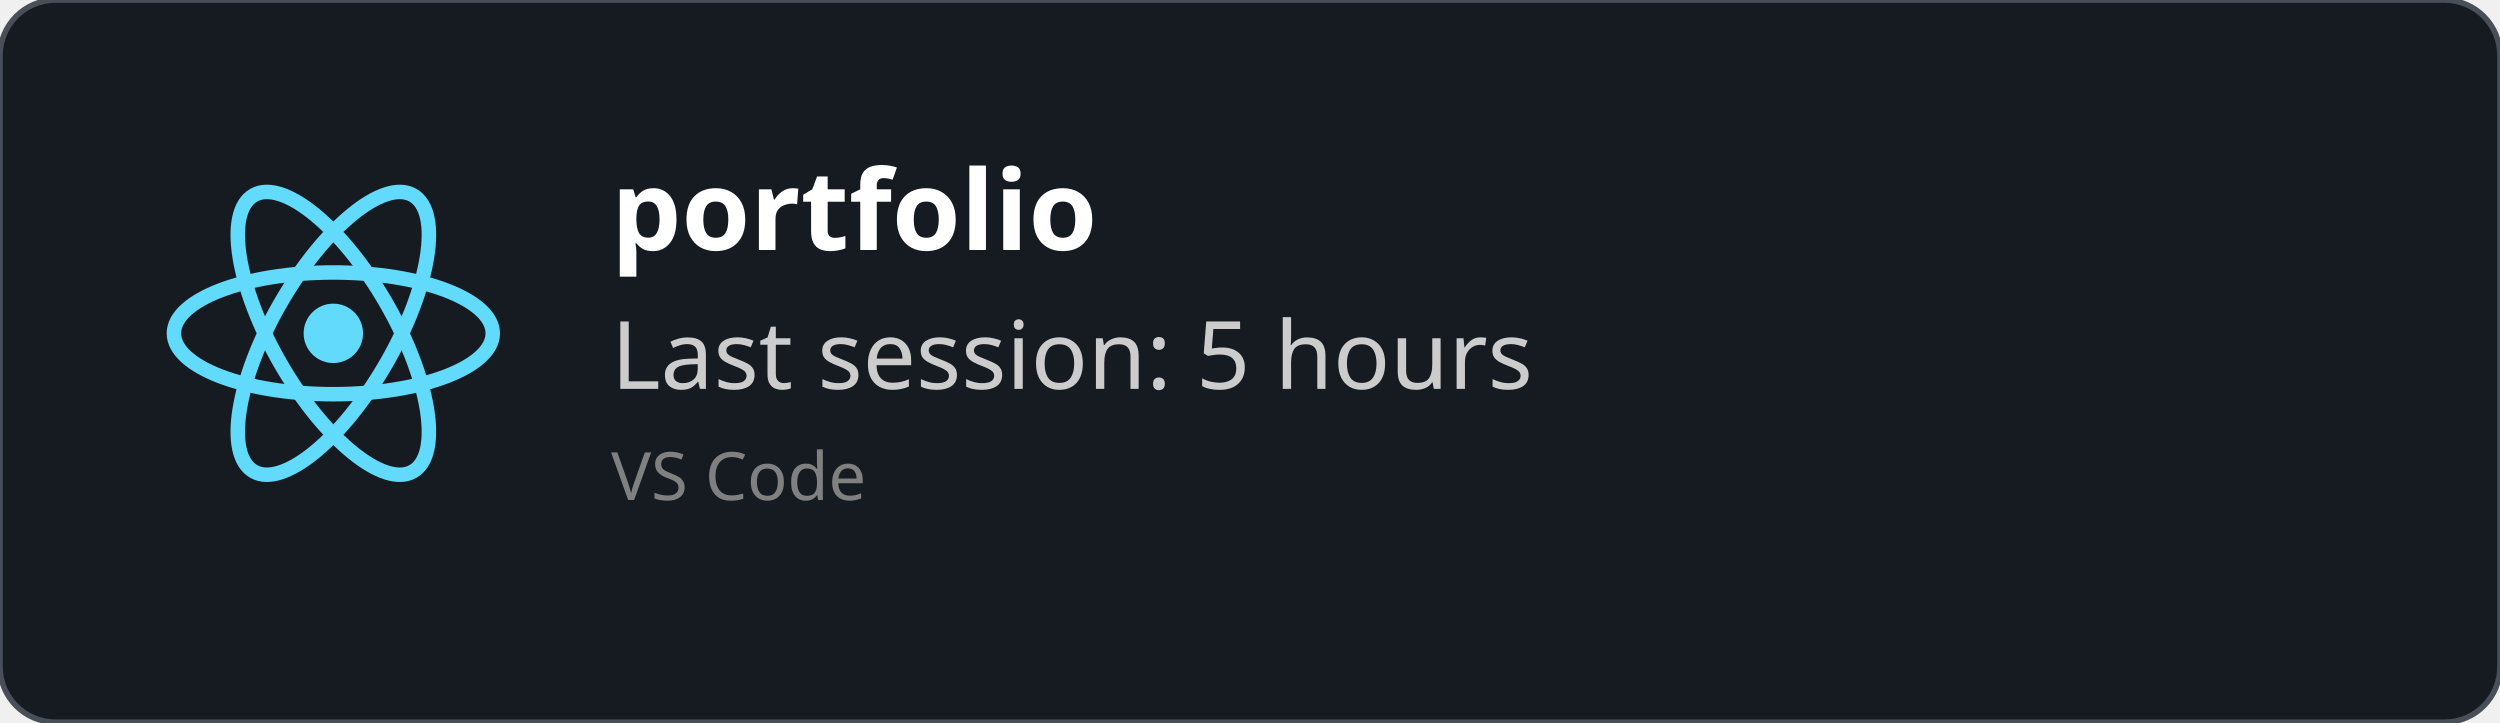
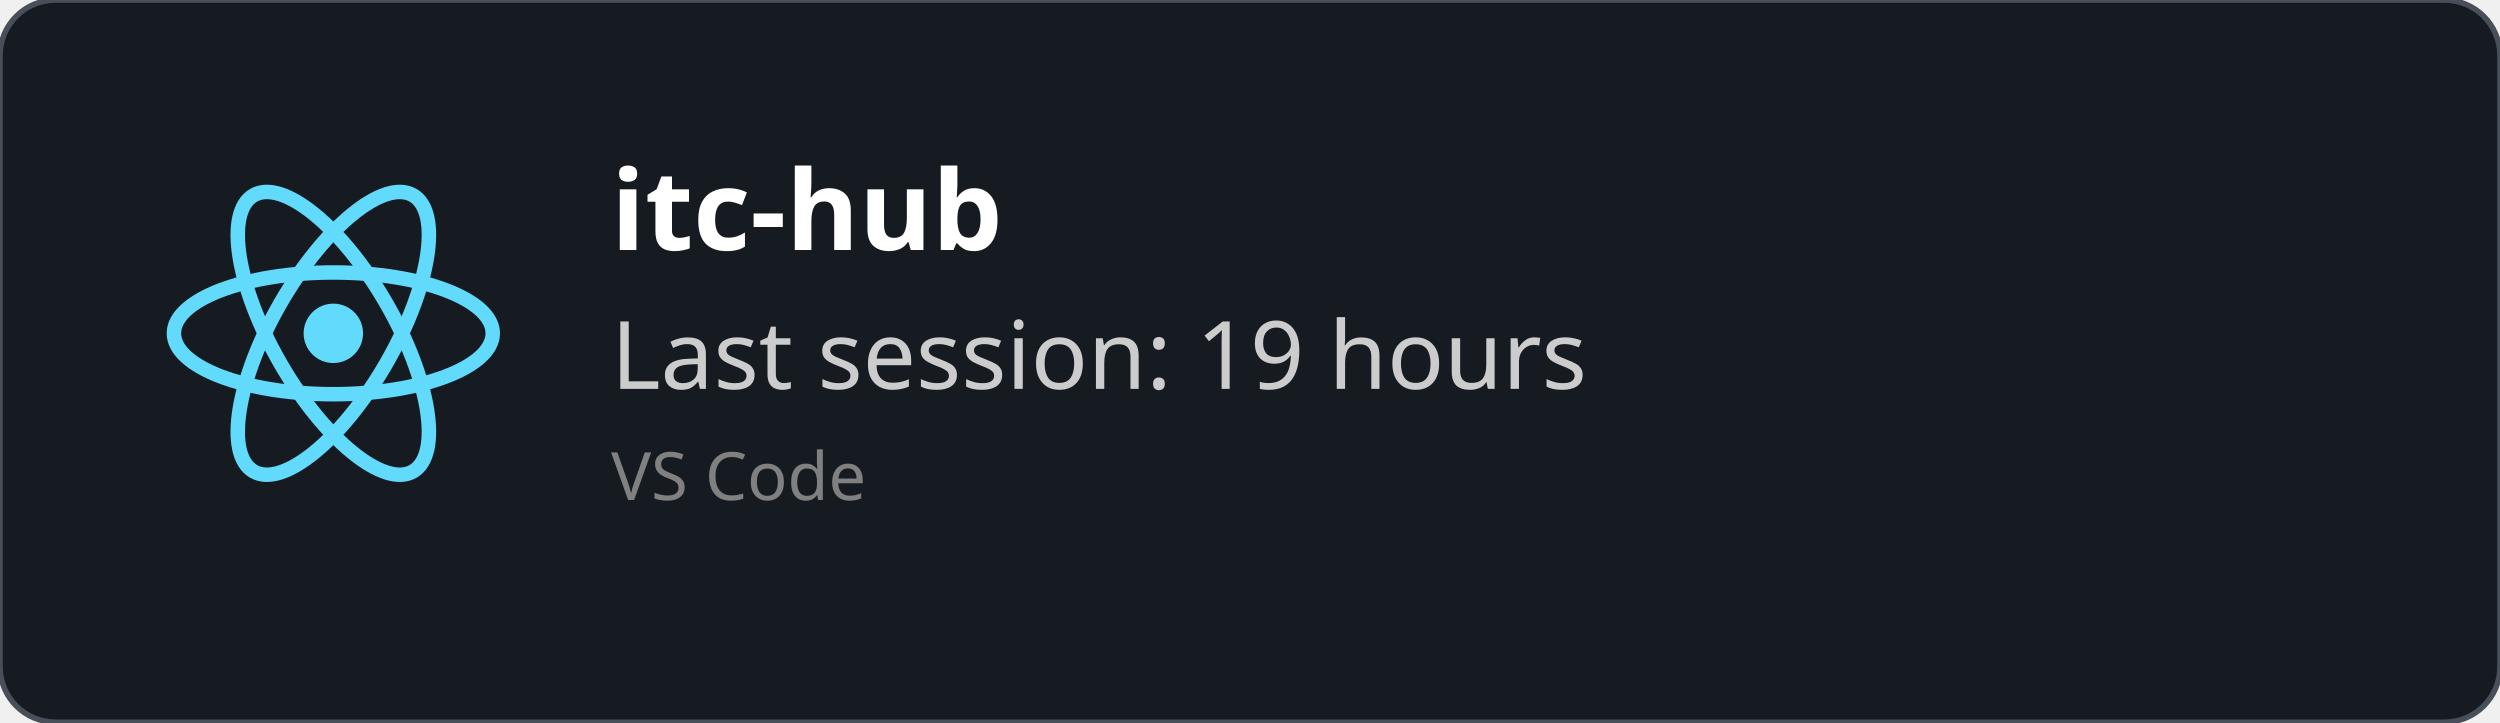
<svg xmlns="http://www.w3.org/2000/svg" width="450" height="130" viewBox="0 0 450 130" fill="none" role="img">
  <style>
    *{
        font-family: 'Segoe UI', Ubuntu, monospace
    }
    </style>
  <defs>
    <clipPath id="horizontalClip" x="20" y="20" width="500" height="200">
      <rect x="90" y="20" width="300" height="50" />
    </clipPath>
  </defs>
  <rect width="450" height="130" fill="rgba(22,27,34)" stroke="#484f58" stroke-width="1" fill-opacity="1" stroke-opacity="1" x="0" y="0" rx="10px" ry="10px">
    </rect>
  <svg height="60" width="60" x="30" y="30" viewBox="-11.5 -10.232 23 20.463">
    <circle cx="0" cy="0" r="2.05" fill="#61dafb" />
    <g stroke="#61dafb" stroke-width="1" fill="none">
      <ellipse rx="11" ry="4.2" />
      <ellipse rx="11" ry="4.2" transform="rotate(60)" />
      <ellipse rx="11" ry="4.2" transform="rotate(120)" />
    </g>
  </svg>
  <text x="110" y="45" font-size="20" clip-path="url(#horizontalClip)" font-weight="bold" font-family="Ubuntu" fill="white">
-     portfolio
+     itc-hub
    </text>
  <text x="110" y="70" font-size="17px" font-family="Ubuntu" fill="#ccc">
-     Last session: 5 hours
+     Last session: 19 hours
    </text>
  <text x="110" y="90" font-size="12px" font-family="Ubuntu" fill="grey">
    VS Code
    </text>
</svg>
